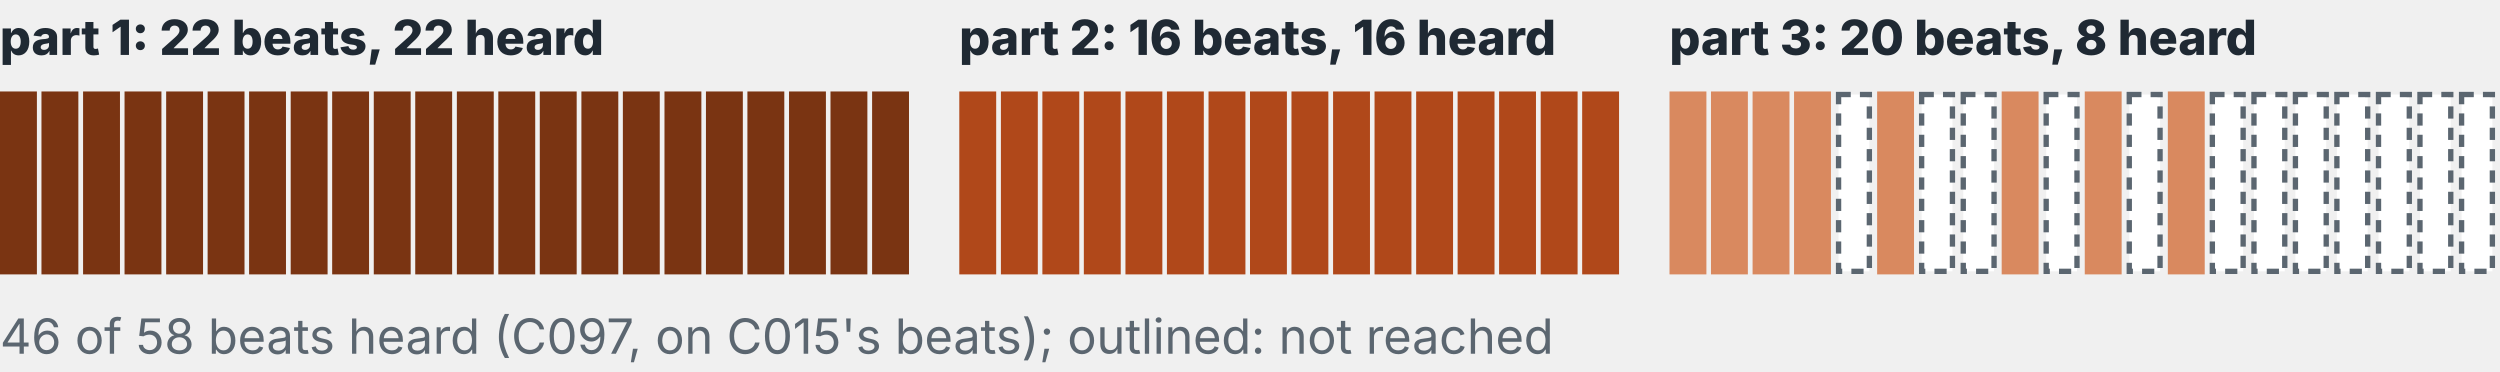
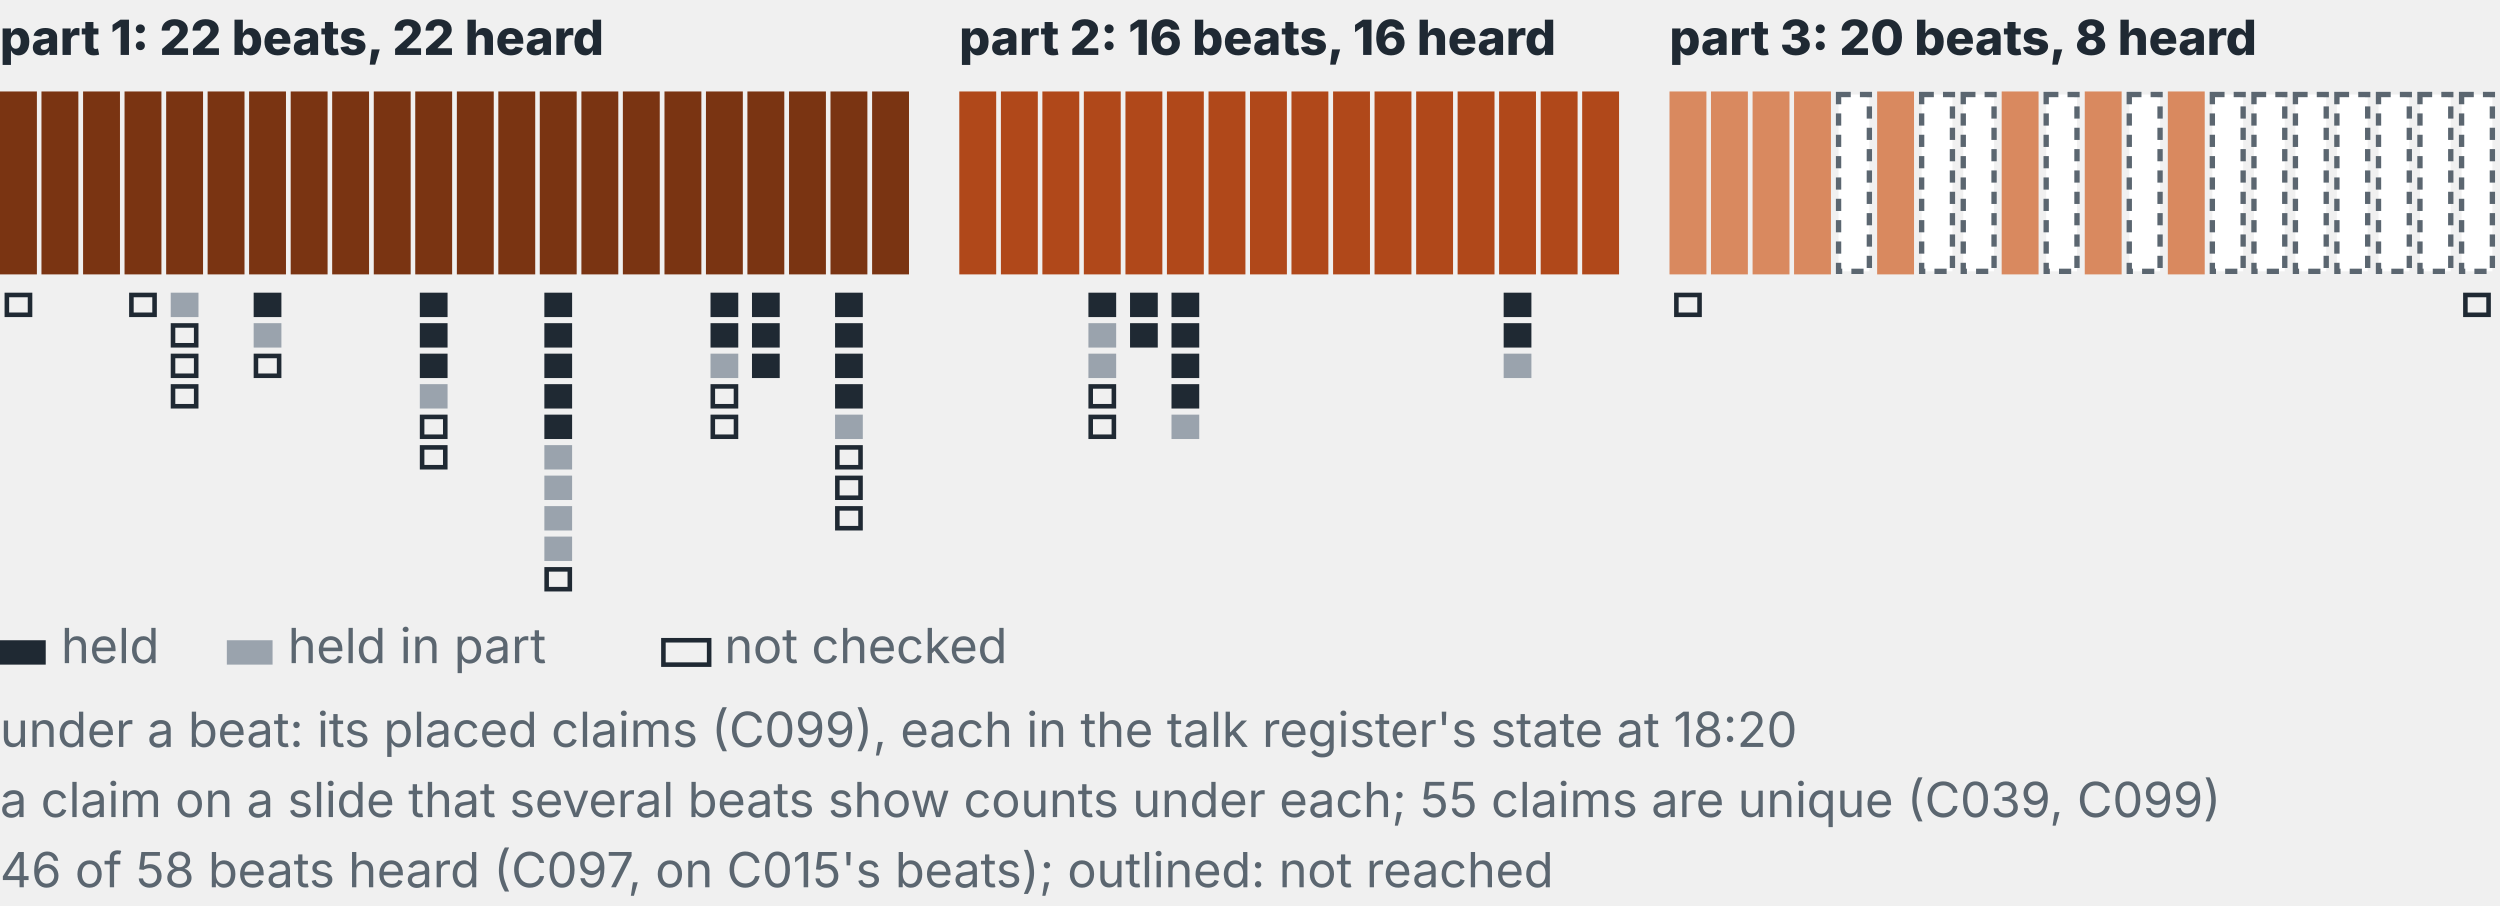
- <svg xmlns="http://www.w3.org/2000/svg" width="164mm" height="24.4mm" viewBox="0 0 164 24.4" role="img" aria-label="The talk's 58 beats in three parts, 46 heard, the rest not reached">
+ <svg xmlns="http://www.w3.org/2000/svg" width="164mm" height="59.4mm" viewBox="0 0 164 59.4" role="img" aria-label="The talk's 58 beats in three parts, 46 heard, the rest not reached">
  <rect x="0.00" y="6.00" width="2.42" height="12.00" fill="#7a3412" />
+   <rect x="0.45" y="19.35" width="1.52" height="1.3" fill="none" stroke="#1f2933" stroke-width=".3" />
  <rect x="2.72" y="6.00" width="2.42" height="12.00" fill="#7a3412" />
  <rect x="5.45" y="6.00" width="2.42" height="12.00" fill="#7a3412" />
  <rect x="8.17" y="6.00" width="2.42" height="12.00" fill="#7a3412" />
+   <rect x="8.62" y="19.35" width="1.52" height="1.3" fill="none" stroke="#1f2933" stroke-width=".3" />
  <rect x="10.90" y="6.00" width="2.42" height="12.00" fill="#7a3412" />
+   <rect x="11.20" y="19.20" width="1.82" height="1.6" fill="#9aa3ad" />
+   <rect x="11.35" y="21.35" width="1.52" height="1.3" fill="none" stroke="#1f2933" stroke-width=".3" />
+   <rect x="11.35" y="23.35" width="1.52" height="1.3" fill="none" stroke="#1f2933" stroke-width=".3" />
+   <rect x="11.35" y="25.35" width="1.52" height="1.3" fill="none" stroke="#1f2933" stroke-width=".3" />
  <rect x="13.62" y="6.00" width="2.42" height="12.00" fill="#7a3412" />
  <rect x="16.34" y="6.00" width="2.42" height="12.00" fill="#7a3412" />
+   <rect x="16.64" y="19.20" width="1.82" height="1.6" fill="#1f2933" />
+   <rect x="16.64" y="21.20" width="1.82" height="1.6" fill="#9aa3ad" />
+   <rect x="16.79" y="23.35" width="1.52" height="1.3" fill="none" stroke="#1f2933" stroke-width=".3" />
  <rect x="19.07" y="6.00" width="2.42" height="12.00" fill="#7a3412" />
  <rect x="21.79" y="6.00" width="2.42" height="12.00" fill="#7a3412" />
  <rect x="24.52" y="6.00" width="2.42" height="12.00" fill="#7a3412" />
  <rect x="27.24" y="6.00" width="2.42" height="12.00" fill="#7a3412" />
+   <rect x="27.54" y="19.20" width="1.82" height="1.6" fill="#1f2933" />
+   <rect x="27.54" y="21.20" width="1.82" height="1.6" fill="#1f2933" />
+   <rect x="27.54" y="23.20" width="1.82" height="1.6" fill="#1f2933" />
+   <rect x="27.54" y="25.20" width="1.82" height="1.6" fill="#9aa3ad" />
+   <rect x="27.69" y="27.35" width="1.52" height="1.3" fill="none" stroke="#1f2933" stroke-width=".3" />
+   <rect x="27.69" y="29.35" width="1.52" height="1.3" fill="none" stroke="#1f2933" stroke-width=".3" />
  <rect x="29.97" y="6.00" width="2.42" height="12.00" fill="#7a3412" />
  <rect x="32.69" y="6.00" width="2.42" height="12.00" fill="#7a3412" />
  <rect x="35.41" y="6.00" width="2.42" height="12.00" fill="#7a3412" />
+   <rect x="35.71" y="19.20" width="1.82" height="1.6" fill="#1f2933" />
+   <rect x="35.71" y="21.20" width="1.82" height="1.6" fill="#1f2933" />
+   <rect x="35.71" y="23.20" width="1.82" height="1.6" fill="#1f2933" />
+   <rect x="35.71" y="25.20" width="1.82" height="1.6" fill="#1f2933" />
+   <rect x="35.71" y="27.20" width="1.82" height="1.6" fill="#1f2933" />
+   <rect x="35.71" y="29.20" width="1.82" height="1.6" fill="#9aa3ad" />
+   <rect x="35.71" y="31.20" width="1.82" height="1.6" fill="#9aa3ad" />
+   <rect x="35.71" y="33.20" width="1.82" height="1.6" fill="#9aa3ad" />
+   <rect x="35.71" y="35.20" width="1.82" height="1.6" fill="#9aa3ad" />
+   <rect x="35.86" y="37.35" width="1.52" height="1.3" fill="none" stroke="#1f2933" stroke-width=".3" />
  <rect x="38.14" y="6.00" width="2.42" height="12.00" fill="#7a3412" />
  <rect x="40.86" y="6.00" width="2.42" height="12.00" fill="#7a3412" />
  <rect x="43.59" y="6.00" width="2.42" height="12.00" fill="#7a3412" />
  <rect x="46.31" y="6.00" width="2.42" height="12.00" fill="#7a3412" />
+   <rect x="46.61" y="19.20" width="1.82" height="1.6" fill="#1f2933" />
+   <rect x="46.61" y="21.20" width="1.82" height="1.6" fill="#1f2933" />
+   <rect x="46.61" y="23.20" width="1.82" height="1.6" fill="#9aa3ad" />
+   <rect x="46.76" y="25.35" width="1.52" height="1.3" fill="none" stroke="#1f2933" stroke-width=".3" />
+   <rect x="46.76" y="27.35" width="1.52" height="1.3" fill="none" stroke="#1f2933" stroke-width=".3" />
  <rect x="49.03" y="6.00" width="2.42" height="12.00" fill="#7a3412" />
+   <rect x="49.33" y="19.20" width="1.82" height="1.6" fill="#1f2933" />
+   <rect x="49.33" y="21.20" width="1.82" height="1.6" fill="#1f2933" />
+   <rect x="49.33" y="23.20" width="1.82" height="1.6" fill="#1f2933" />
  <rect x="51.76" y="6.00" width="2.42" height="12.00" fill="#7a3412" />
  <rect x="54.48" y="6.00" width="2.42" height="12.00" fill="#7a3412" />
+   <rect x="54.78" y="19.20" width="1.82" height="1.6" fill="#1f2933" />
+   <rect x="54.78" y="21.20" width="1.82" height="1.6" fill="#1f2933" />
+   <rect x="54.78" y="23.20" width="1.82" height="1.6" fill="#1f2933" />
+   <rect x="54.78" y="25.20" width="1.82" height="1.6" fill="#1f2933" />
+   <rect x="54.78" y="27.20" width="1.82" height="1.6" fill="#9aa3ad" />
+   <rect x="54.93" y="29.35" width="1.52" height="1.3" fill="none" stroke="#1f2933" stroke-width=".3" />
+   <rect x="54.93" y="31.35" width="1.52" height="1.3" fill="none" stroke="#1f2933" stroke-width=".3" />
+   <rect x="54.93" y="33.35" width="1.52" height="1.3" fill="none" stroke="#1f2933" stroke-width=".3" />
  <rect x="57.21" y="6.00" width="2.42" height="12.00" fill="#7a3412" />
  <rect x="62.93" y="6.00" width="2.42" height="12.00" fill="#b0481a" />
  <rect x="65.66" y="6.00" width="2.42" height="12.00" fill="#b0481a" />
  <rect x="68.38" y="6.00" width="2.42" height="12.00" fill="#b0481a" />
  <rect x="71.10" y="6.00" width="2.42" height="12.00" fill="#b0481a" />
+   <rect x="71.40" y="19.20" width="1.82" height="1.6" fill="#1f2933" />
+   <rect x="71.40" y="21.20" width="1.82" height="1.6" fill="#9aa3ad" />
+   <rect x="71.40" y="23.20" width="1.82" height="1.6" fill="#9aa3ad" />
+   <rect x="71.55" y="25.35" width="1.52" height="1.3" fill="none" stroke="#1f2933" stroke-width=".3" />
+   <rect x="71.55" y="27.35" width="1.52" height="1.3" fill="none" stroke="#1f2933" stroke-width=".3" />
  <rect x="73.83" y="6.00" width="2.42" height="12.00" fill="#b0481a" />
+   <rect x="74.13" y="19.20" width="1.82" height="1.6" fill="#1f2933" />
+   <rect x="74.13" y="21.20" width="1.82" height="1.6" fill="#1f2933" />
  <rect x="76.55" y="6.00" width="2.42" height="12.00" fill="#b0481a" />
+   <rect x="76.85" y="19.20" width="1.82" height="1.6" fill="#1f2933" />
+   <rect x="76.85" y="21.20" width="1.82" height="1.6" fill="#1f2933" />
+   <rect x="76.85" y="23.20" width="1.82" height="1.6" fill="#1f2933" />
+   <rect x="76.85" y="25.20" width="1.82" height="1.6" fill="#1f2933" />
+   <rect x="76.85" y="27.20" width="1.82" height="1.6" fill="#9aa3ad" />
  <rect x="79.28" y="6.00" width="2.42" height="12.00" fill="#b0481a" />
  <rect x="82.00" y="6.00" width="2.42" height="12.00" fill="#b0481a" />
  <rect x="84.72" y="6.00" width="2.42" height="12.00" fill="#b0481a" />
  <rect x="87.45" y="6.00" width="2.42" height="12.00" fill="#b0481a" />
  <rect x="90.17" y="6.00" width="2.42" height="12.00" fill="#b0481a" />
  <rect x="92.90" y="6.00" width="2.42" height="12.00" fill="#b0481a" />
  <rect x="95.62" y="6.00" width="2.42" height="12.00" fill="#b0481a" />
  <rect x="98.34" y="6.00" width="2.42" height="12.00" fill="#b0481a" />
+   <rect x="98.64" y="19.20" width="1.82" height="1.6" fill="#1f2933" />
+   <rect x="98.64" y="21.20" width="1.82" height="1.6" fill="#1f2933" />
+   <rect x="98.64" y="23.20" width="1.82" height="1.6" fill="#9aa3ad" />
  <rect x="101.07" y="6.00" width="2.42" height="12.00" fill="#b0481a" />
  <rect x="103.79" y="6.00" width="2.42" height="12.00" fill="#b0481a" />
  <rect x="109.52" y="6.00" width="2.42" height="12.00" fill="#d9895f" />
+   <rect x="109.97" y="19.35" width="1.52" height="1.3" fill="none" stroke="#1f2933" stroke-width=".3" />
  <rect x="112.24" y="6.00" width="2.42" height="12.00" fill="#d9895f" />
  <rect x="114.97" y="6.00" width="2.42" height="12.00" fill="#d9895f" />
  <rect x="117.69" y="6.00" width="2.42" height="12.00" fill="#d9895f" />
  <rect x="120.61" y="6.20" width="2.02" height="11.60" fill="#ffffff" stroke="#5b6670" stroke-width=".35" stroke-dasharray=".8 .6" />
  <rect x="123.14" y="6.00" width="2.42" height="12.00" fill="#d9895f" />
  <rect x="126.06" y="6.20" width="2.02" height="11.60" fill="#ffffff" stroke="#5b6670" stroke-width=".35" stroke-dasharray=".8 .6" />
  <rect x="128.79" y="6.20" width="2.02" height="11.60" fill="#ffffff" stroke="#5b6670" stroke-width=".35" stroke-dasharray=".8 .6" />
  <rect x="131.31" y="6.00" width="2.42" height="12.00" fill="#d9895f" />
  <rect x="134.23" y="6.20" width="2.02" height="11.60" fill="#ffffff" stroke="#5b6670" stroke-width=".35" stroke-dasharray=".8 .6" />
  <rect x="136.76" y="6.00" width="2.42" height="12.00" fill="#d9895f" />
  <rect x="139.68" y="6.20" width="2.02" height="11.60" fill="#ffffff" stroke="#5b6670" stroke-width=".35" stroke-dasharray=".8 .6" />
  <rect x="142.21" y="6.00" width="2.42" height="12.00" fill="#d9895f" />
  <rect x="145.13" y="6.20" width="2.02" height="11.60" fill="#ffffff" stroke="#5b6670" stroke-width=".35" stroke-dasharray=".8 .6" />
  <rect x="147.86" y="6.20" width="2.02" height="11.60" fill="#ffffff" stroke="#5b6670" stroke-width=".35" stroke-dasharray=".8 .6" />
  <rect x="150.58" y="6.20" width="2.02" height="11.60" fill="#ffffff" stroke="#5b6670" stroke-width=".35" stroke-dasharray=".8 .6" />
  <rect x="153.30" y="6.20" width="2.02" height="11.60" fill="#ffffff" stroke="#5b6670" stroke-width=".35" stroke-dasharray=".8 .6" />
  <rect x="156.03" y="6.20" width="2.02" height="11.60" fill="#ffffff" stroke="#5b6670" stroke-width=".35" stroke-dasharray=".8 .6" />
  <rect x="158.75" y="6.20" width="2.02" height="11.60" fill="#ffffff" stroke="#5b6670" stroke-width=".35" stroke-dasharray=".8 .6" />
  <rect x="161.48" y="6.20" width="2.02" height="11.60" fill="#ffffff" stroke="#5b6670" stroke-width=".35" stroke-dasharray=".8 .6" />
+   <rect x="161.73" y="19.35" width="1.52" height="1.3" fill="none" stroke="#1f2933" stroke-width=".3" />
  <text x="0.00" y="3.60" font-family="Inter, Helvetica, Arial, sans-serif" font-size="3.18" font-weight="800" fill="#1f2933" text-anchor="start">part 1: 22 beats, 22 heard</text>
  <text x="62.93" y="3.60" font-family="Inter, Helvetica, Arial, sans-serif" font-size="3.18" font-weight="800" fill="#1f2933" text-anchor="start">part 2: 16 beats, 16 heard</text>
  <text x="109.52" y="3.60" font-family="Inter, Helvetica, Arial, sans-serif" font-size="3.18" font-weight="800" fill="#1f2933" text-anchor="start">part 3: 20 beats, 8 heard</text>
-   <text x="0.00" y="23.20" font-family="Inter, Helvetica, Arial, sans-serif" font-size="3.18" font-weight="400" fill="#5b6670" text-anchor="start">46 of 58 beats heard (C097, on C015's beats); outlined: not reached</text>
+   <rect x="0.00" y="42.00" width="3" height="1.6" fill="#1f2933" stroke="#1f2933" stroke-width="0" />
+   <text x="4.00" y="43.50" font-family="Inter, Helvetica, Arial, sans-serif" font-size="3.18" font-weight="400" fill="#5b6670" text-anchor="start">held</text>
+   <rect x="14.88" y="42.00" width="3" height="1.6" fill="#9aa3ad" stroke="#1f2933" stroke-width="0" />
+   <text x="18.88" y="43.50" font-family="Inter, Helvetica, Arial, sans-serif" font-size="3.18" font-weight="400" fill="#5b6670" text-anchor="start">held in part</text>
+   <rect x="43.52" y="42.00" width="3" height="1.6" fill="none" stroke="#1f2933" stroke-width="0.3" />
+   <text x="47.52" y="43.50" font-family="Inter, Helvetica, Arial, sans-serif" font-size="3.18" font-weight="400" fill="#5b6670" text-anchor="start">not checked</text>
+   <text x="0.00" y="49.00" font-family="Inter, Helvetica, Arial, sans-serif" font-size="3.18" font-weight="400" fill="#5b6670" text-anchor="start">under a beat: its placed claims (C099), each in the talk register's state at 18:20</text>
+   <text x="0.00" y="53.60" font-family="Inter, Helvetica, Arial, sans-serif" font-size="3.18" font-weight="400" fill="#5b6670" text-anchor="start">a claim on a slide that several beats show counts under each; 55 claims are unique (C039, C099)</text>
+   <text x="0.00" y="58.20" font-family="Inter, Helvetica, Arial, sans-serif" font-size="3.18" font-weight="400" fill="#5b6670" text-anchor="start">46 of 58 beats heard (C097, on C015's beats); outlined: not reached</text>
</svg>
